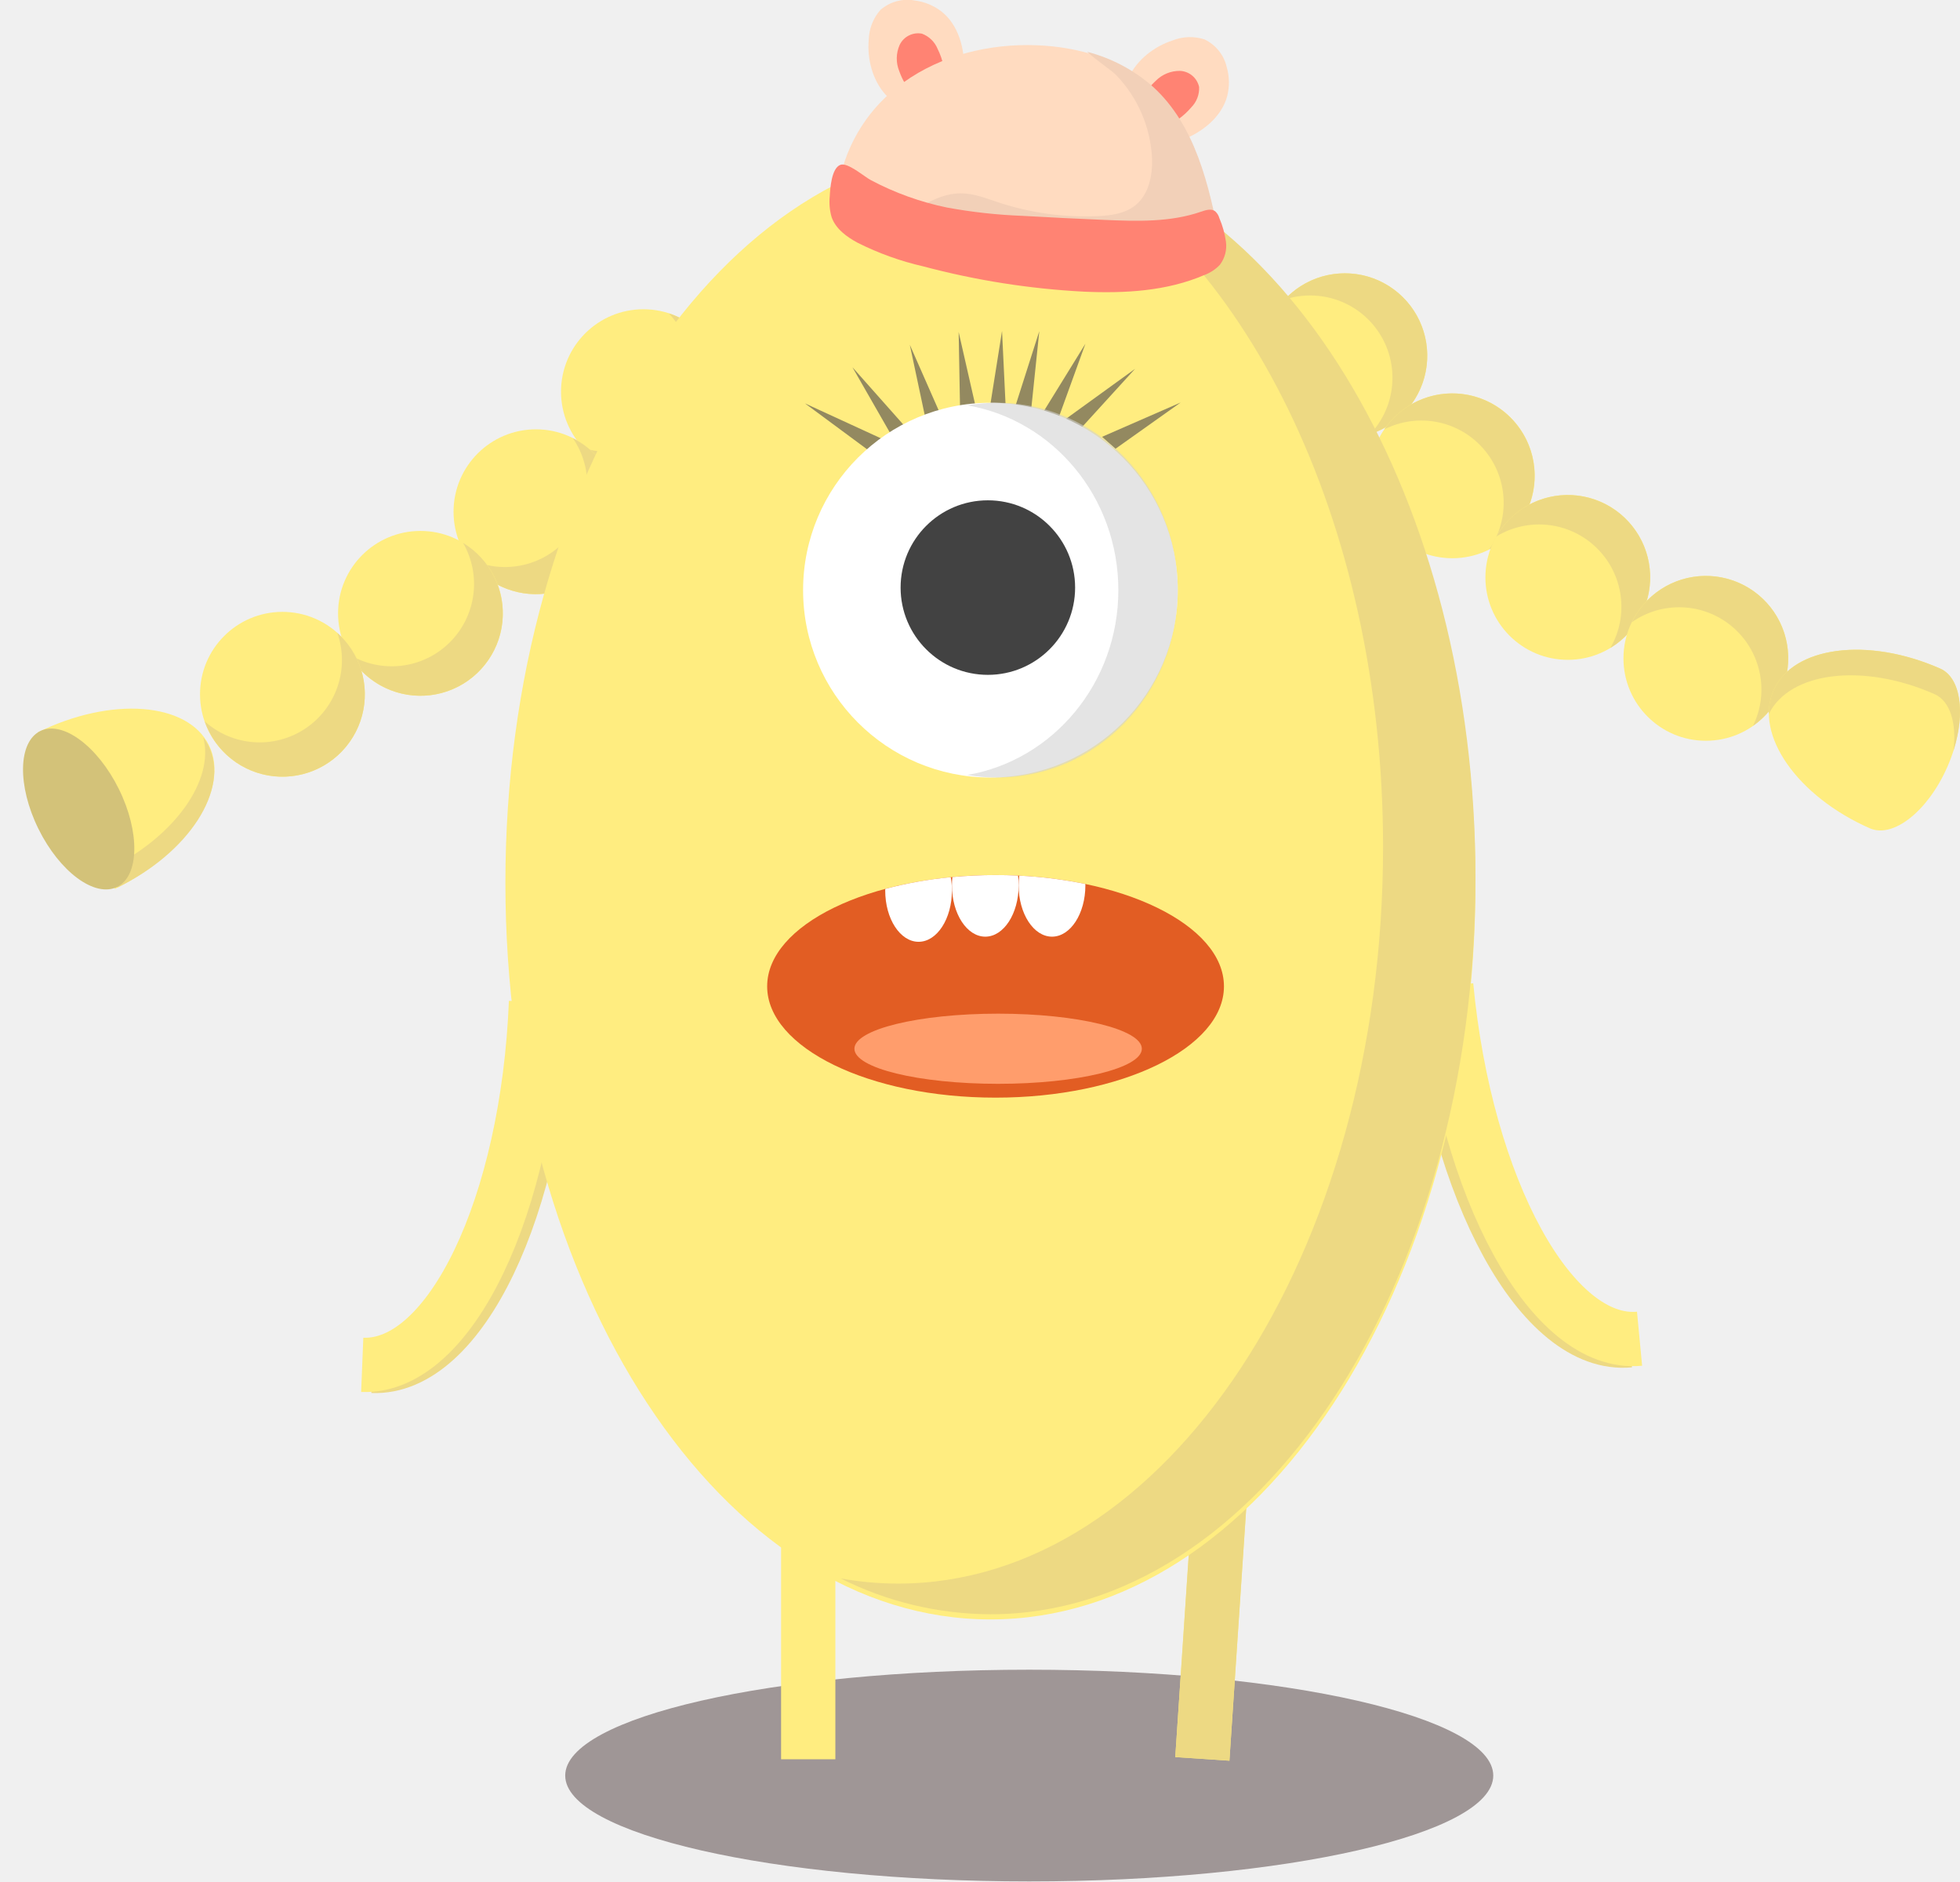
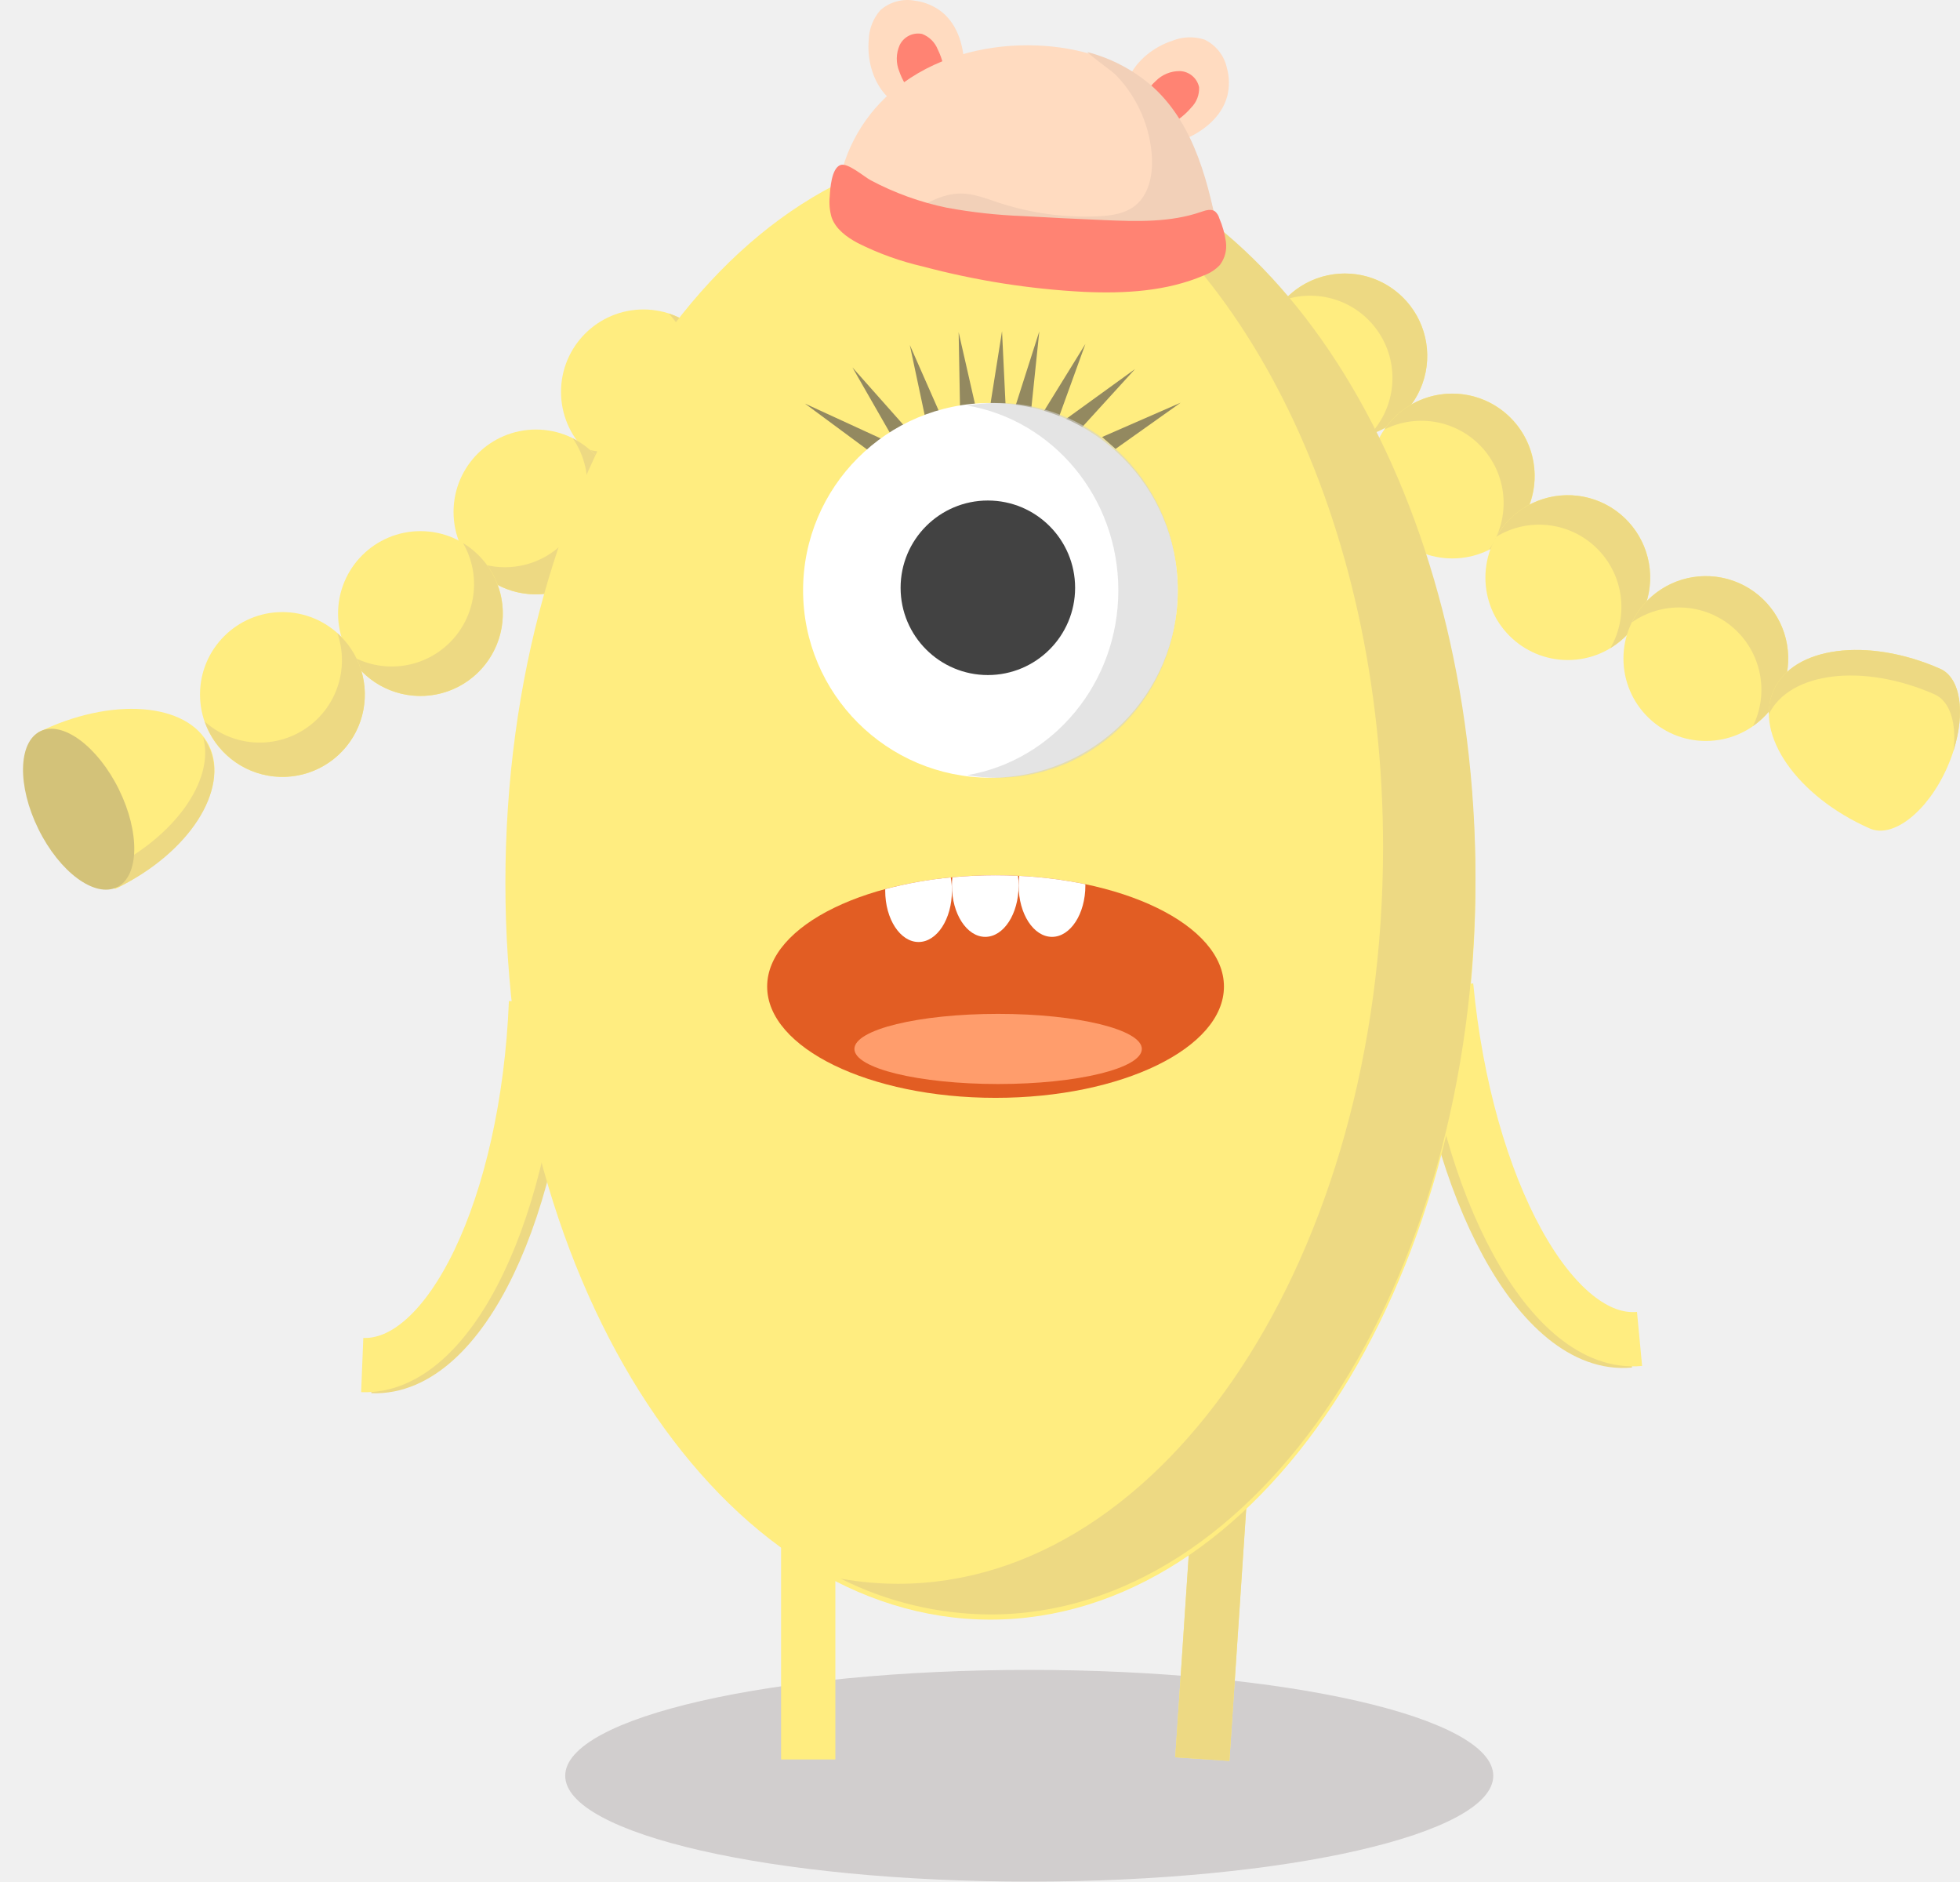
- <svg xmlns="http://www.w3.org/2000/svg" width="361.146" height="346.593" viewBox="0 0 361.146 346.593">
-   <g transform="translate(-310.765 -491.954)">
-     <ellipse cx="85.5" cy="19.5" rx="85.5" ry="19.5" transform="translate(414.911 799.546)" fill="#9f9696" />
-     <g transform="translate(268.625 471.867)">
-       <line x1="4.182" y2="62.734" transform="translate(263.681 281.376)" fill="none" stroke="#ffed80" stroke-miterlimit="10" stroke-width="10" />
-       <g transform="translate(306.748 201.693)">
-         <path d="M319.41,253.548c-16.132,1.533-32.066-27.544-35.626-65.012" transform="translate(-283.784 -188.243)" fill="none" stroke="#edd983" stroke-miterlimit="10" stroke-width="10" />
-         <path d="M321.116,253.28c-16.131,1.533-32.066-27.544-35.626-65.012" transform="translate(-283.622 -188.268)" fill="none" stroke="#ffed80" stroke-miterlimit="10" stroke-width="10" />
+ <svg xmlns="http://www.w3.org/2000/svg" width="361.148" height="346.63" viewBox="0 0 361.148 346.63">
+   <g id="wardrobe_character" transform="translate(-310.765 -491.916)">
+     <ellipse id="椭圆_55" data-name="椭圆 55" cx="85.5" cy="19.5" rx="85.5" ry="19.5" transform="translate(414.911 799.546)" fill="#9f9696" opacity="0.38" />
+     <g id="组_269" data-name="组 269" transform="translate(268.625 471.867)">
+       <line id="直线_5" data-name="直线 5" x1="4.182" y2="62.734" transform="translate(263.681 281.376)" fill="none" stroke="#ffed80" stroke-miterlimit="10" stroke-width="10" />
+       <g id="组_252" data-name="组 252" transform="translate(306.748 201.693)">
+         <path id="路径_333" data-name="路径 333" d="M319.41,253.548c-16.132,1.533-32.066-27.544-35.626-65.012" transform="translate(-283.784 -188.243)" fill="none" stroke="#edd983" stroke-miterlimit="10" stroke-width="10" />
+         <path id="路径_334" data-name="路径 334" d="M321.116,253.28c-16.131,1.533-32.066-27.544-35.626-65.012" transform="translate(-283.622 -188.268)" fill="none" stroke="#ffed80" stroke-miterlimit="10" stroke-width="10" />
      </g>
-       <g transform="translate(108.884 204.657)">
-         <path d="M104.81,258.01c16.191.649,30.514-29.255,32.023-66.86" transform="translate(-102.929 -190.958)" fill="none" stroke="#edd983" stroke-miterlimit="10" stroke-width="10" />
-         <path d="M103.092,257.837c16.191.649,30.513-29.255,32.022-66.862" transform="translate(-103.092 -190.975)" fill="none" stroke="#ffed80" stroke-miterlimit="10" stroke-width="10" />
+       <g id="组_253" data-name="组 253" transform="translate(108.884 204.657)">
+         <path id="路径_335" data-name="路径 335" d="M104.81,258.01c16.191.649,30.514-29.255,32.023-66.86" transform="translate(-102.929 -190.958)" fill="none" stroke="#edd983" stroke-miterlimit="10" stroke-width="10" />
+         <path id="路径_336" data-name="路径 336" d="M103.092,257.837c16.191.649,30.513-29.255,32.022-66.862" transform="translate(-103.092 -190.975)" fill="none" stroke="#ffed80" stroke-miterlimit="10" stroke-width="10" />
      </g>
-       <line y2="62.873" transform="translate(191.062 281.306)" fill="none" stroke="#ffed80" stroke-miterlimit="10" stroke-width="10" />
-       <g transform="translate(274.757 70.436)">
-         <circle cx="15.183" cy="15.183" r="15.183" transform="translate(0 0.002)" fill="#ffed80" />
-         <path d="M261.25,70.775a15.141,15.141,0,0,0-2.936,2.456,15.163,15.163,0,0,1,15.76,24.784,15.176,15.176,0,1,0-12.824-27.24Z" transform="translate(-254.214 -68.402)" fill="#edd983" />
-         <g transform="translate(19.804 22.122)">
-           <circle cx="15.183" cy="15.183" r="15.183" transform="translate(0 0)" fill="#ffed80" />
-           <path d="M277.62,92.35a15.184,15.184,0,0,0-2.532,2.872,15.162,15.162,0,0,1,19.317,22.123,15.176,15.176,0,1,0-16.786-25Z" transform="translate(-272.423 -88.604)" fill="#edd983" />
+       <line id="直线_6" data-name="直线 6" y2="62.873" transform="translate(191.062 281.306)" fill="none" stroke="#ffed80" stroke-miterlimit="10" stroke-width="10" />
+       <g id="组_258" data-name="组 258" transform="translate(274.757 70.436)">
+         <circle id="椭圆_56" data-name="椭圆 56" cx="15.183" cy="15.183" r="15.183" transform="translate(0 0.002)" fill="#ffed80" />
+         <path id="路径_337" data-name="路径 337" d="M261.25,70.775a15.141,15.141,0,0,0-2.936,2.456,15.163,15.163,0,0,1,15.76,24.784,15.176,15.176,0,1,0-12.824-27.24Z" transform="translate(-254.214 -68.402)" fill="#edd983" />
+         <g id="组_254" data-name="组 254" transform="translate(19.804 22.122)">
+           <circle id="椭圆_57" data-name="椭圆 57" cx="15.183" cy="15.183" r="15.183" transform="translate(0 0)" fill="#ffed80" />
+           <path id="路径_338" data-name="路径 338" d="M277.62,92.35a15.184,15.184,0,0,0-2.532,2.872A15.162,15.162,0,0,1,294.4,117.345a15.176,15.176,0,1,0-16.786-25Z" transform="translate(-272.423 -88.604)" fill="#edd983" />
        </g>
-         <g transform="translate(41.083 40.839)">
-           <circle cx="15.183" cy="15.183" r="15.183" transform="translate(0 0)" fill="#ffed80" />
-           <path d="M296.241,110.262a15.174,15.174,0,0,0-2.3,3.062,15.163,15.163,0,0,1,21,20.538,15.176,15.176,0,1,0-18.7-23.6Z" transform="translate(-291.911 -105.697)" fill="#edd983" />
+         <g id="组_255" data-name="组 255" transform="translate(41.083 40.839)">
+           <circle id="椭圆_58" data-name="椭圆 58" cx="15.183" cy="15.183" r="15.183" transform="translate(0 0)" fill="#ffed80" />
+           <path id="路径_339" data-name="路径 339" d="M296.241,110.262a15.175,15.175,0,0,0-2.3,3.062,15.163,15.163,0,0,1,21,20.538,15.176,15.176,0,1,0-18.7-23.6Z" transform="translate(-291.911 -105.697)" fill="#edd983" />
        </g>
-         <g transform="translate(66.518 55.748)">
-           <circle cx="15.183" cy="15.183" r="15.183" transform="translate(0 0)" fill="#ffed80" />
-           <path d="M318.828,124.622a15.153,15.153,0,0,0-2.09,3.207,15.163,15.163,0,0,1,22.312,19.1,15.176,15.176,0,1,0-20.222-22.307Z" transform="translate(-315.18 -119.312)" fill="#edd983" />
+         <g id="组_256" data-name="组 256" transform="translate(66.518 55.748)">
+           <circle id="椭圆_59" data-name="椭圆 59" cx="15.183" cy="15.183" r="15.183" transform="translate(0 0)" fill="#ffed80" />
+           <path id="路径_340" data-name="路径 340" d="M318.828,124.622a15.152,15.152,0,0,0-2.09,3.207,15.163,15.163,0,0,1,22.312,19.1,15.176,15.176,0,1,0-20.222-22.307Z" transform="translate(-315.18 -119.312)" fill="#edd983" />
        </g>
-         <g transform="translate(93.306 69.345)">
-           <path d="M340.637,139.229c-3.581,8.125,4.364,19.493,17.746,25.392,4.3,1.9,10.692-3.154,14.273-11.279s3-16.248-1.3-18.145C357.969,129.3,344.217,131.1,340.637,139.229Z" transform="translate(-339.778 -131.728)" fill="#ffed80" />
-           <path d="M340.636,139.229a10.307,10.307,0,0,0-.851,4.32c3.847-7.789,17.36-9.445,30.524-3.643,2.9,1.279,4.1,5.394,3.484,10.428,2.239-7.034,1.325-13.475-2.443-15.137C357.968,129.3,344.217,131.1,340.636,139.229Z" transform="translate(-339.777 -131.728)" fill="#edd983" />
+         <g id="组_257" data-name="组 257" transform="translate(93.306 69.345)">
+           <path id="路径_341" data-name="路径 341" d="M340.637,139.229c-3.581,8.125,4.364,19.493,17.746,25.392,4.3,1.9,10.692-3.154,14.273-11.279s3-16.248-1.3-18.145C357.969,129.3,344.217,131.1,340.637,139.229Z" transform="translate(-339.778 -131.728)" fill="#ffed80" />
+           <path id="路径_342" data-name="路径 342" d="M340.636,139.229a10.306,10.306,0,0,0-.851,4.32c3.847-7.789,17.36-9.445,30.524-3.643,2.9,1.279,4.1,5.394,3.484,10.428,2.239-7.034,1.325-13.475-2.443-15.137C357.968,129.3,344.217,131.1,340.636,139.229Z" transform="translate(-339.777 -131.728)" fill="#edd983" />
        </g>
      </g>
-       <g transform="translate(42.14 77.058)">
-         <g transform="translate(36.855)">
-           <g transform="translate(66.518)">
-             <circle cx="15.183" cy="15.183" r="15.183" fill="#ffed80" />
-             <path d="M143.222,102.378a15.144,15.144,0,0,1-2.936-2.456,15.163,15.163,0,0,0,15.76-24.784,15.176,15.176,0,1,1-12.824,27.24Z" transform="translate(-136.186 -74.384)" fill="#edd983" />
+       <g id="组_265" data-name="组 265" transform="translate(42.14 77.058)">
+         <g id="组_263" data-name="组 263" transform="translate(36.855)">
+           <g id="组_259" data-name="组 259" transform="translate(66.518)">
+             <circle id="椭圆_60" data-name="椭圆 60" cx="15.183" cy="15.183" r="15.183" transform="translate(0 0)" fill="#ffed80" />
+             <path id="路径_343" data-name="路径 343" d="M143.222,102.378a15.144,15.144,0,0,1-2.936-2.456,15.163,15.163,0,0,0,15.76-24.784,15.176,15.176,0,1,1-12.824,27.24Z" transform="translate(-136.186 -74.384)" fill="#edd983" />
          </g>
-           <g transform="translate(46.714 22.12)">
-             <circle cx="15.183" cy="15.183" r="15.183" fill="#ffed80" />
-             <path d="M123.423,121.128a15.131,15.131,0,0,1-2.532-2.871,15.163,15.163,0,0,0,19.317-22.124,15.176,15.176,0,1,1-16.786,25Z" transform="translate(-118.226 -94.509)" fill="#edd983" />
+           <g id="组_260" data-name="组 260" transform="translate(46.714 22.12)">
+             <circle id="椭圆_61" data-name="椭圆 61" cx="15.183" cy="15.183" r="15.183" transform="translate(0 0)" fill="#ffed80" />
+             <path id="路径_344" data-name="路径 344" d="M123.423,121.128a15.131,15.131,0,0,1-2.532-2.871,15.163,15.163,0,0,0,19.317-22.124,15.176,15.176,0,1,1-16.786,25Z" transform="translate(-118.226 -94.509)" fill="#edd983" />
          </g>
-           <g transform="translate(25.435 40.837)">
-             <circle cx="15.183" cy="15.183" r="15.183" fill="#ffed80" />
-             <path d="M103.178,137.352a15.245,15.245,0,0,1-2.3-3.062,15.163,15.163,0,0,0,21-20.538,15.176,15.176,0,1,1-18.7,23.6Z" transform="translate(-98.848 -111.552)" fill="#edd983" />
+           <g id="组_261" data-name="组 261" transform="translate(25.435 40.837)">
+             <circle id="椭圆_62" data-name="椭圆 62" cx="15.183" cy="15.183" r="15.183" transform="translate(0 0)" fill="#ffed80" />
+             <path id="路径_345" data-name="路径 345" d="M103.178,137.352a15.246,15.246,0,0,1-2.3-3.062,15.163,15.163,0,0,0,21-20.538,15.176,15.176,0,1,1-18.7,23.6Z" transform="translate(-98.848 -111.552)" fill="#edd983" />
          </g>
-           <g transform="translate(0 55.747)">
-             <circle cx="15.183" cy="15.183" r="15.183" fill="#ffed80" />
-             <path d="M103.543,131.79a15.116,15.116,0,0,0-2.517-2.884,15.162,15.162,0,0,1-24.448,16.275,15.176,15.176,0,1,0,26.965-13.391Z" transform="translate(-75.722 -125.021)" fill="#edd983" />
+           <g id="组_262" data-name="组 262" transform="translate(0 55.747)">
+             <circle id="椭圆_63" data-name="椭圆 63" cx="15.183" cy="15.183" r="15.183" transform="translate(0 0)" fill="#ffed80" />
+             <path id="路径_346" data-name="路径 346" d="M103.543,131.79a15.117,15.117,0,0,0-2.517-2.884,15.162,15.162,0,0,1-24.448,16.275,15.176,15.176,0,1,0,26.965-13.391Z" transform="translate(-75.722 -125.021)" fill="#edd983" />
          </g>
        </g>
-         <g transform="translate(0 73.574)">
-           <path d="M62.719,174.845,48.5,146.008c13.49-6.653,27.609-5.591,31.536,2.372S76.21,168.193,62.719,174.845Z" transform="translate(-41.536 -141.638)" fill="#ffed80" />
-           <path d="M78.856,148.088a9.935,9.935,0,0,0-1-1.62c2.1,7.859-5.244,18.319-17.45,24.247l1.654,3.4C75.217,167.728,82.736,156.074,78.856,148.088Z" transform="translate(-40.404 -141.179)" fill="#edd983" />
-           <ellipse cx="8.268" cy="16.008" rx="8.268" ry="16.008" transform="translate(0 7.787) rotate(-26.252)" fill="#d3c279" />
+         <g id="组_264" data-name="组 264" transform="translate(0 73.574)">
+           <path id="路径_347" data-name="路径 347" d="M62.719,174.845,48.5,146.008c13.49-6.653,27.609-5.591,31.536,2.372S76.21,168.193,62.719,174.845Z" transform="translate(-41.536 -141.638)" fill="#ffed80" />
+           <path id="路径_348" data-name="路径 348" d="M78.856,148.088a9.934,9.934,0,0,0-1-1.62c2.1,7.859-5.244,18.319-17.45,24.247l1.654,3.4C75.217,167.728,82.736,156.074,78.856,148.088Z" transform="translate(-40.404 -141.179)" fill="#edd983" />
+           <ellipse id="椭圆_64" data-name="椭圆 64" cx="8.268" cy="16.008" rx="8.268" ry="16.008" transform="matrix(0.897, -0.442, 0.442, 0.897, 0, 7.787)" fill="#d3c279" />
        </g>
      </g>
-       <line x1="4.182" y2="62.734" transform="translate(263.681 281.376)" fill="none" stroke="#edd983" stroke-miterlimit="10" stroke-width="10" />
-       <g transform="translate(135.265 47)">
-         <ellipse cx="89.369" cy="135.708" rx="89.369" ry="135.708" fill="#ffed80" />
-         <path d="M221.766,47.007c35.85,17.658,61.772,68.78,61.772,129.1,0,74.949-40.011,135.708-89.369,135.708a59.912,59.912,0,0,1-10.574-.951,62.059,62.059,0,0,0,27.6,6.6c49.357,0,89.37-60.758,89.37-135.708C300.561,112.249,266.138,54.951,221.766,47.007Z" transform="translate(-121.822 -46.999)" fill="#edd983" />
-         <path d="M185.58,84.206l10.488,11.816-3.168.958Z" transform="translate(-121.634 -43.464)" fill="#938960" />
-         <path d="M242.063,90.135l-14.479,6.323,2.474,2.2Z" transform="translate(-117.642 -42.901)" fill="#938960" />
-         <path d="M177.593,90.287l14.353,6.6-2.516,2.151Z" transform="translate(-122.393 -42.886)" fill="#938960" />
-         <path d="M234.243,84.477l-12.8,9.258,2.885,1.623Z" transform="translate(-118.226 -43.439)" fill="#938960" />
-         <path d="M195.233,80.432,201.6,94.891l-3.309-.058Z" transform="translate(-120.717 -43.823)" fill="#938960" />
-         <path d="M203.449,78.273l3.508,15.405-3.238-.685Z" transform="translate(-119.936 -44.028)" fill="#938960" />
-         <path d="M210.951,78.1l.756,15.781-3.068-1.242Z" transform="translate(-119.443 -44.044)" fill="#938960" />
-         <path d="M217.412,78.131l-1.633,15.715-2.846-1.69Z" transform="translate(-119.034 -44.042)" fill="#938960" />
-         <path d="M225.451,80.251l-5.38,14.855-2.354-2.327Z" transform="translate(-118.58 -43.84)" fill="#938960" />
-         <circle cx="34.518" cy="34.518" r="34.518" transform="translate(54.851 47.285)" fill="#fff" />
-         <path d="M210.384,90.182a32.354,32.354,0,0,0-5.474.472c15.786,2.707,27.826,16.915,27.826,34.046s-12.04,31.339-27.826,34.046a32.361,32.361,0,0,0,5.474.473c18.391,0,33.3-15.455,33.3-34.519S228.775,90.182,210.384,90.182Z" transform="translate(-119.797 -42.896)" fill="#d1d1d1" opacity="0.59" />
-         <circle cx="16.077" cy="16.077" r="16.077" transform="translate(72.819 65.254)" fill="#424242" />
-         <g transform="translate(48.231 134.29)">
-           <ellipse cx="42.084" cy="20.502" rx="42.084" ry="20.502" fill="#e25d23" />
-           <g transform="translate(21.751 0)">
-             <path d="M191.092,172.438c0,5.223,2.752,9.458,6.148,9.458s6.146-4.235,6.146-9.458a14.3,14.3,0,0,0-.214-2.44,74.026,74.026,0,0,0-12.07,2.152C191.1,172.246,191.092,172.34,191.092,172.438Z" transform="translate(-191.092 -169.602)" fill="#fff" />
-             <path d="M202.405,170.006a14.7,14.7,0,0,0-.086,1.521c0,5.223,2.753,9.457,6.148,9.457s6.146-4.233,6.146-9.457a14.49,14.49,0,0,0-.113-1.792q-2.045-.1-4.143-.1C207.639,169.636,204.982,169.766,202.405,170.006Z" transform="translate(-190.025 -169.636)" fill="#fff" />
-             <path d="M213.546,171.518c0,5.223,2.753,9.457,6.147,9.457s6.148-4.233,6.148-9.457c0-.083-.008-.163-.009-.245a79.264,79.264,0,0,0-12.173-1.536A14.531,14.531,0,0,0,213.546,171.518Z" transform="translate(-188.958 -169.627)" fill="#fff" />
+       <line id="直线_7" data-name="直线 7" x1="4.182" y2="62.734" transform="translate(263.681 281.376)" fill="none" stroke="#edd983" stroke-miterlimit="10" stroke-width="10" />
+       <g id="组_268" data-name="组 268" transform="translate(135.265 47)">
+         <ellipse id="椭圆_65" data-name="椭圆 65" cx="89.369" cy="135.708" rx="89.369" ry="135.708" transform="translate(0 0)" fill="#ffed80" />
+         <path id="路径_349" data-name="路径 349" d="M221.766,47.007c35.85,17.658,61.772,68.78,61.772,129.1,0,74.949-40.011,135.708-89.369,135.708a59.911,59.911,0,0,1-10.574-.951,62.059,62.059,0,0,0,27.6,6.6c49.357,0,89.37-60.758,89.37-135.708C300.561,112.249,266.138,54.951,221.766,47.007Z" transform="translate(-121.822 -46.999)" fill="#edd983" />
+         <path id="路径_350" data-name="路径 350" d="M185.58,84.206l10.488,11.816-3.168.958Z" transform="translate(-121.634 -43.464)" fill="#938960" />
+         <path id="路径_351" data-name="路径 351" d="M242.063,90.135l-14.479,6.323,2.474,2.2Z" transform="translate(-117.642 -42.901)" fill="#938960" />
+         <path id="路径_352" data-name="路径 352" d="M177.593,90.287l14.353,6.6-2.516,2.151Z" transform="translate(-122.393 -42.886)" fill="#938960" />
+         <path id="路径_353" data-name="路径 353" d="M234.243,84.477l-12.8,9.258,2.885,1.623Z" transform="translate(-118.226 -43.439)" fill="#938960" />
+         <path id="路径_354" data-name="路径 354" d="M195.233,80.432,201.6,94.891l-3.309-.058Z" transform="translate(-120.717 -43.823)" fill="#938960" />
+         <path id="路径_355" data-name="路径 355" d="M203.449,78.273l3.508,15.4-3.238-.685Z" transform="translate(-119.936 -44.028)" fill="#938960" />
+         <path id="路径_356" data-name="路径 356" d="M210.951,78.1l.756,15.781-3.068-1.242Z" transform="translate(-119.443 -44.044)" fill="#938960" />
+         <path id="路径_357" data-name="路径 357" d="M217.412,78.131l-1.633,15.715-2.846-1.69Z" transform="translate(-119.034 -44.042)" fill="#938960" />
+         <path id="路径_358" data-name="路径 358" d="M225.451,80.251l-5.38,14.855-2.354-2.327Z" transform="translate(-118.58 -43.84)" fill="#938960" />
+         <circle id="椭圆_66" data-name="椭圆 66" cx="34.518" cy="34.518" r="34.518" transform="translate(54.851 47.285)" fill="#fff" />
+         <path id="路径_359" data-name="路径 359" d="M210.384,90.182a32.353,32.353,0,0,0-5.474.472c15.786,2.707,27.826,16.915,27.826,34.046s-12.04,31.339-27.826,34.046a32.361,32.361,0,0,0,5.474.473c18.391,0,33.3-15.455,33.3-34.519S228.775,90.182,210.384,90.182Z" transform="translate(-119.797 -42.896)" fill="#d1d1d1" opacity="0.59" />
+         <circle id="椭圆_67" data-name="椭圆 67" cx="16.077" cy="16.077" r="16.077" transform="translate(72.819 65.254)" fill="#424242" />
+         <g id="组_267" data-name="组 267" transform="translate(48.231 134.29)">
+           <ellipse id="椭圆_68" data-name="椭圆 68" cx="42.084" cy="20.502" rx="42.084" ry="20.502" transform="translate(0 0)" fill="#e25d23" />
+           <g id="组_266" data-name="组 266" transform="translate(21.751)">
+             <path id="路径_360" data-name="路径 360" d="M191.092,172.438c0,5.223,2.752,9.458,6.148,9.458s6.146-4.235,6.146-9.458a14.3,14.3,0,0,0-.214-2.44,74.023,74.023,0,0,0-12.07,2.152C191.1,172.246,191.092,172.34,191.092,172.438Z" transform="translate(-191.092 -169.602)" fill="#fff" />
+             <path id="路径_361" data-name="路径 361" d="M202.4,170.006a14.7,14.7,0,0,0-.086,1.521c0,5.223,2.753,9.457,6.148,9.457s6.146-4.233,6.146-9.457a14.489,14.489,0,0,0-.113-1.792q-2.045-.1-4.143-.1C207.639,169.636,204.982,169.766,202.4,170.006Z" transform="translate(-190.025 -169.636)" fill="#fff" />
+             <path id="路径_362" data-name="路径 362" d="M213.546,171.518c0,5.223,2.753,9.457,6.147,9.457s6.148-4.233,6.148-9.457c0-.083-.008-.163-.009-.245a79.264,79.264,0,0,0-12.173-1.536A14.533,14.533,0,0,0,213.546,171.518Z" transform="translate(-188.958 -169.627)" fill="#fff" />
          </g>
        </g>
-         <ellipse cx="26.48" cy="6.462" rx="26.48" ry="6.462" transform="translate(64.308 159.824)" fill="#ff9d6c" />
+         <ellipse id="椭圆_69" data-name="椭圆 69" cx="26.48" cy="6.462" rx="26.48" ry="6.462" transform="translate(64.308 159.824)" fill="#ff9d6c" />
      </g>
    </g>
-     <g transform="translate(463.618 491.954)">
-       <path d="M3026.229,1030.974a8.673,8.673,0,0,1,2.14-5.477,7.553,7.553,0,0,1,6.334-1.747,10.153,10.153,0,0,1,4.912,2.015c3.164,2.488,4.309,6.833,4.181,10.856a9.238,9.238,0,0,1-.378,2.577,7.048,7.048,0,0,1-4.739,4.338C3030.587,1045.959,3025.572,1038.329,3026.229,1030.974Z" transform="translate(-3019.008 -1023.661)" fill="#ffdbc0" />
-       <path d="M3043.057,1049.875a6.172,6.172,0,0,1,.07-4.846,3.77,3.77,0,0,1,4.116-2.068,5,5,0,0,1,2.88,2.808,12.915,12.915,0,0,1,1.357,6.156,1.511,1.511,0,0,1-.324,1.056c-.746.735-4.112,1.213-5.1.87C3044.494,1053.312,3043.581,1051.317,3043.057,1049.875Z" transform="translate(-3030.212 -1036.757)" fill="#ff8373" />
-       <path d="M3183.35,1045.748a8.678,8.678,0,0,1,5.877-.187,7.556,7.556,0,0,1,4.1,5.137,10.155,10.155,0,0,1,.078,5.309c-1.042,3.887-4.588,6.649-8.337,8.113a9.254,9.254,0,0,1-2.518.667,7.049,7.049,0,0,1-5.851-2.651C3171.286,1055.647,3176.328,1048.036,3183.35,1045.748Z" transform="translate(-3120.134 -1038.302)" fill="#ffdbc0" />
-       <path d="M3187.351,1066.562a6.171,6.171,0,0,1,4.483-1.842,3.77,3.77,0,0,1,3.52,2.971,5,5,0,0,1-1.449,3.752,12.918,12.918,0,0,1-5.127,3.668,1.508,1.508,0,0,1-1.1.117c-.969-.4-2.732-3.3-2.807-4.349C3184.756,1069.235,3186.23,1067.611,3187.351,1066.562Z" transform="translate(-3127.26 -1051.662)" fill="#ff8373" />
-       <path d="M3020.675,1056.658c7.029-5.064,15.923-7.179,24.579-6.843,7.748.3,15.658,2.633,21.387,7.858,7.742,7.061,10.312,18.029,12.263,28.324a1.441,1.441,0,0,1-1.505,2.04,137.469,137.469,0,0,1-51.334-2.214,66.5,66.5,0,0,1-11.62-3.693c-3.911-1.726-6.443-2.441-5.671-6.937A29.441,29.441,0,0,1,3020.675,1056.658Z" transform="translate(-3007.045 -1041.478)" fill="#ffdbc0" />
-       <path d="M3091.615,1060.142a29.494,29.494,0,0,0-12.162-6.466c2,1.8,4.553,3.447,5.4,4.34a23.785,23.785,0,0,1,6.563,15.285c.11,3.185-.607,6.688-3.1,8.676-1.912,1.526-4.495,1.866-6.938,1.973a51.244,51.244,0,0,1-18.262-2.53c-2.263-.747-4.533-1.665-6.916-1.67-3.425-.008-6.541,1.851-9.454,3.651a2.954,2.954,0,0,0-1.474,1.52,2.1,2.1,0,0,0,.909,2.1c1.609.47,3.234.889,4.862,1.273a137.469,137.469,0,0,0,51.334,2.214,1.441,1.441,0,0,0,1.505-2.04C3101.927,1078.17,3099.357,1067.2,3091.615,1060.142Z" transform="translate(-3031.996 -1044.135)" fill="#f2d0b8" />
-       <path d="M3003.673,1124.809a10.059,10.059,0,0,0,.341,3.891c.763,2.173,2.786,3.636,4.815,4.727a53.427,53.427,0,0,0,12.048,4.331,144.132,144.132,0,0,0,29.648,4.666c7.507.334,15.237-.087,22.139-3.057a7.555,7.555,0,0,0,2.878-1.879,5.757,5.757,0,0,0,1.13-4.266,17.065,17.065,0,0,0-1.217-4.352,2.656,2.656,0,0,0-.774-1.261c-.724-.538-1.74-.215-2.593.081-5.686,1.972-11.865,1.769-17.878,1.51-5-.214-9.99-.451-14.981-.741a97.46,97.46,0,0,1-13.957-1.533,52.494,52.494,0,0,1-14.02-5.044c-1.26-.668-4.273-3.319-5.615-2.825C3003.981,1119.666,3003.75,1123.417,3003.673,1124.809Z" transform="translate(-3003.633 -1088.693)" fill="#ff8373" />
+     <g id="组_270" data-name="组 270" transform="translate(463.618 491.954)">
+       <path id="路径_363" data-name="路径 363" d="M3026.23,1030.97a8.674,8.674,0,0,1,2.14-5.477,7.553,7.553,0,0,1,6.334-1.747,10.153,10.153,0,0,1,4.912,2.015c3.164,2.488,4.309,6.833,4.181,10.856a9.23,9.23,0,0,1-.378,2.577,7.05,7.05,0,0,1-4.739,4.338C3030.59,1045.96,3025.57,1038.33,3026.23,1030.97Z" transform="translate(-3019.008 -1023.661)" fill="#ffdbc0" />
+       <path id="路径_364" data-name="路径 364" d="M3043.06,1049.88a6.173,6.173,0,0,1,.07-4.846,3.77,3.77,0,0,1,4.116-2.068,5,5,0,0,1,2.88,2.808,12.916,12.916,0,0,1,1.357,6.156,1.511,1.511,0,0,1-.324,1.056c-.746.735-4.112,1.213-5.1.87C3044.49,1053.31,3043.58,1051.32,3043.06,1049.88Z" transform="translate(-3030.212 -1036.757)" fill="#ff8373" />
+       <path id="路径_365" data-name="路径 365" d="M3183.35,1045.75a8.678,8.678,0,0,1,5.877-.187,7.556,7.556,0,0,1,4.1,5.137,10.154,10.154,0,0,1,.078,5.309c-1.042,3.887-4.588,6.649-8.337,8.113a9.254,9.254,0,0,1-2.518.667,7.049,7.049,0,0,1-5.851-2.651C3171.29,1055.65,3176.33,1048.04,3183.35,1045.75Z" transform="translate(-3120.134 -1038.302)" fill="#ffdbc0" />
+       <path id="路径_366" data-name="路径 366" d="M3187.35,1066.56a6.17,6.17,0,0,1,4.483-1.842,3.77,3.77,0,0,1,3.52,2.971,5,5,0,0,1-1.449,3.752,12.922,12.922,0,0,1-5.127,3.668,1.508,1.508,0,0,1-1.1.117c-.969-.4-2.732-3.3-2.807-4.349C3184.76,1069.23,3186.23,1067.61,3187.35,1066.56Z" transform="translate(-3127.26 -1051.662)" fill="#ff8373" />
+       <path id="路径_367" data-name="路径 367" d="M3020.68,1056.66c7.029-5.064,15.923-7.179,24.579-6.843,7.748.3,15.658,2.633,21.387,7.858,7.742,7.061,10.312,18.029,12.263,28.324a1.441,1.441,0,0,1-1.505,2.04,137.467,137.467,0,0,1-51.333-2.214,66.507,66.507,0,0,1-11.62-3.693c-3.911-1.726-6.443-2.441-5.671-6.937a29.44,29.44,0,0,1,11.9-18.535Z" transform="translate(-3007.045 -1041.478)" fill="#ffdbc0" />
+       <path id="路径_368" data-name="路径 368" d="M3091.61,1060.14a29.492,29.492,0,0,0-12.162-6.466c2,1.8,4.553,3.447,5.4,4.34a23.784,23.784,0,0,1,6.563,15.285c.11,3.185-.607,6.688-3.1,8.676-1.912,1.526-4.5,1.866-6.938,1.973a51.243,51.243,0,0,1-18.262-2.53c-2.263-.747-4.533-1.665-6.916-1.67-3.425-.008-6.541,1.851-9.454,3.651a2.954,2.954,0,0,0-1.474,1.52,2.1,2.1,0,0,0,.909,2.1c1.609.47,3.234.889,4.862,1.273a137.468,137.468,0,0,0,51.334,2.214,1.441,1.441,0,0,0,1.5-2.04C3101.93,1078.17,3099.36,1067.2,3091.61,1060.14Z" transform="translate(-3031.996 -1044.135)" fill="#f2d0b8" />
+       <path id="路径_369" data-name="路径 369" d="M3003.67,1124.81a10.067,10.067,0,0,0,.341,3.891c.763,2.173,2.786,3.636,4.815,4.727a53.425,53.425,0,0,0,12.048,4.331,144.138,144.138,0,0,0,29.648,4.666c7.507.334,15.237-.087,22.139-3.057a7.556,7.556,0,0,0,2.878-1.879,5.757,5.757,0,0,0,1.13-4.266,17.059,17.059,0,0,0-1.217-4.352,2.658,2.658,0,0,0-.774-1.261c-.724-.538-1.74-.215-2.593.081-5.686,1.972-11.865,1.769-17.878,1.51-5-.214-9.99-.451-14.981-.741a97.437,97.437,0,0,1-13.957-1.533,52.5,52.5,0,0,1-14.02-5.044c-1.26-.668-4.273-3.319-5.615-2.825C3003.98,1119.67,3003.75,1123.42,3003.67,1124.81Z" transform="translate(-3003.633 -1088.693)" fill="#ff8373" />
    </g>
  </g>
</svg>
